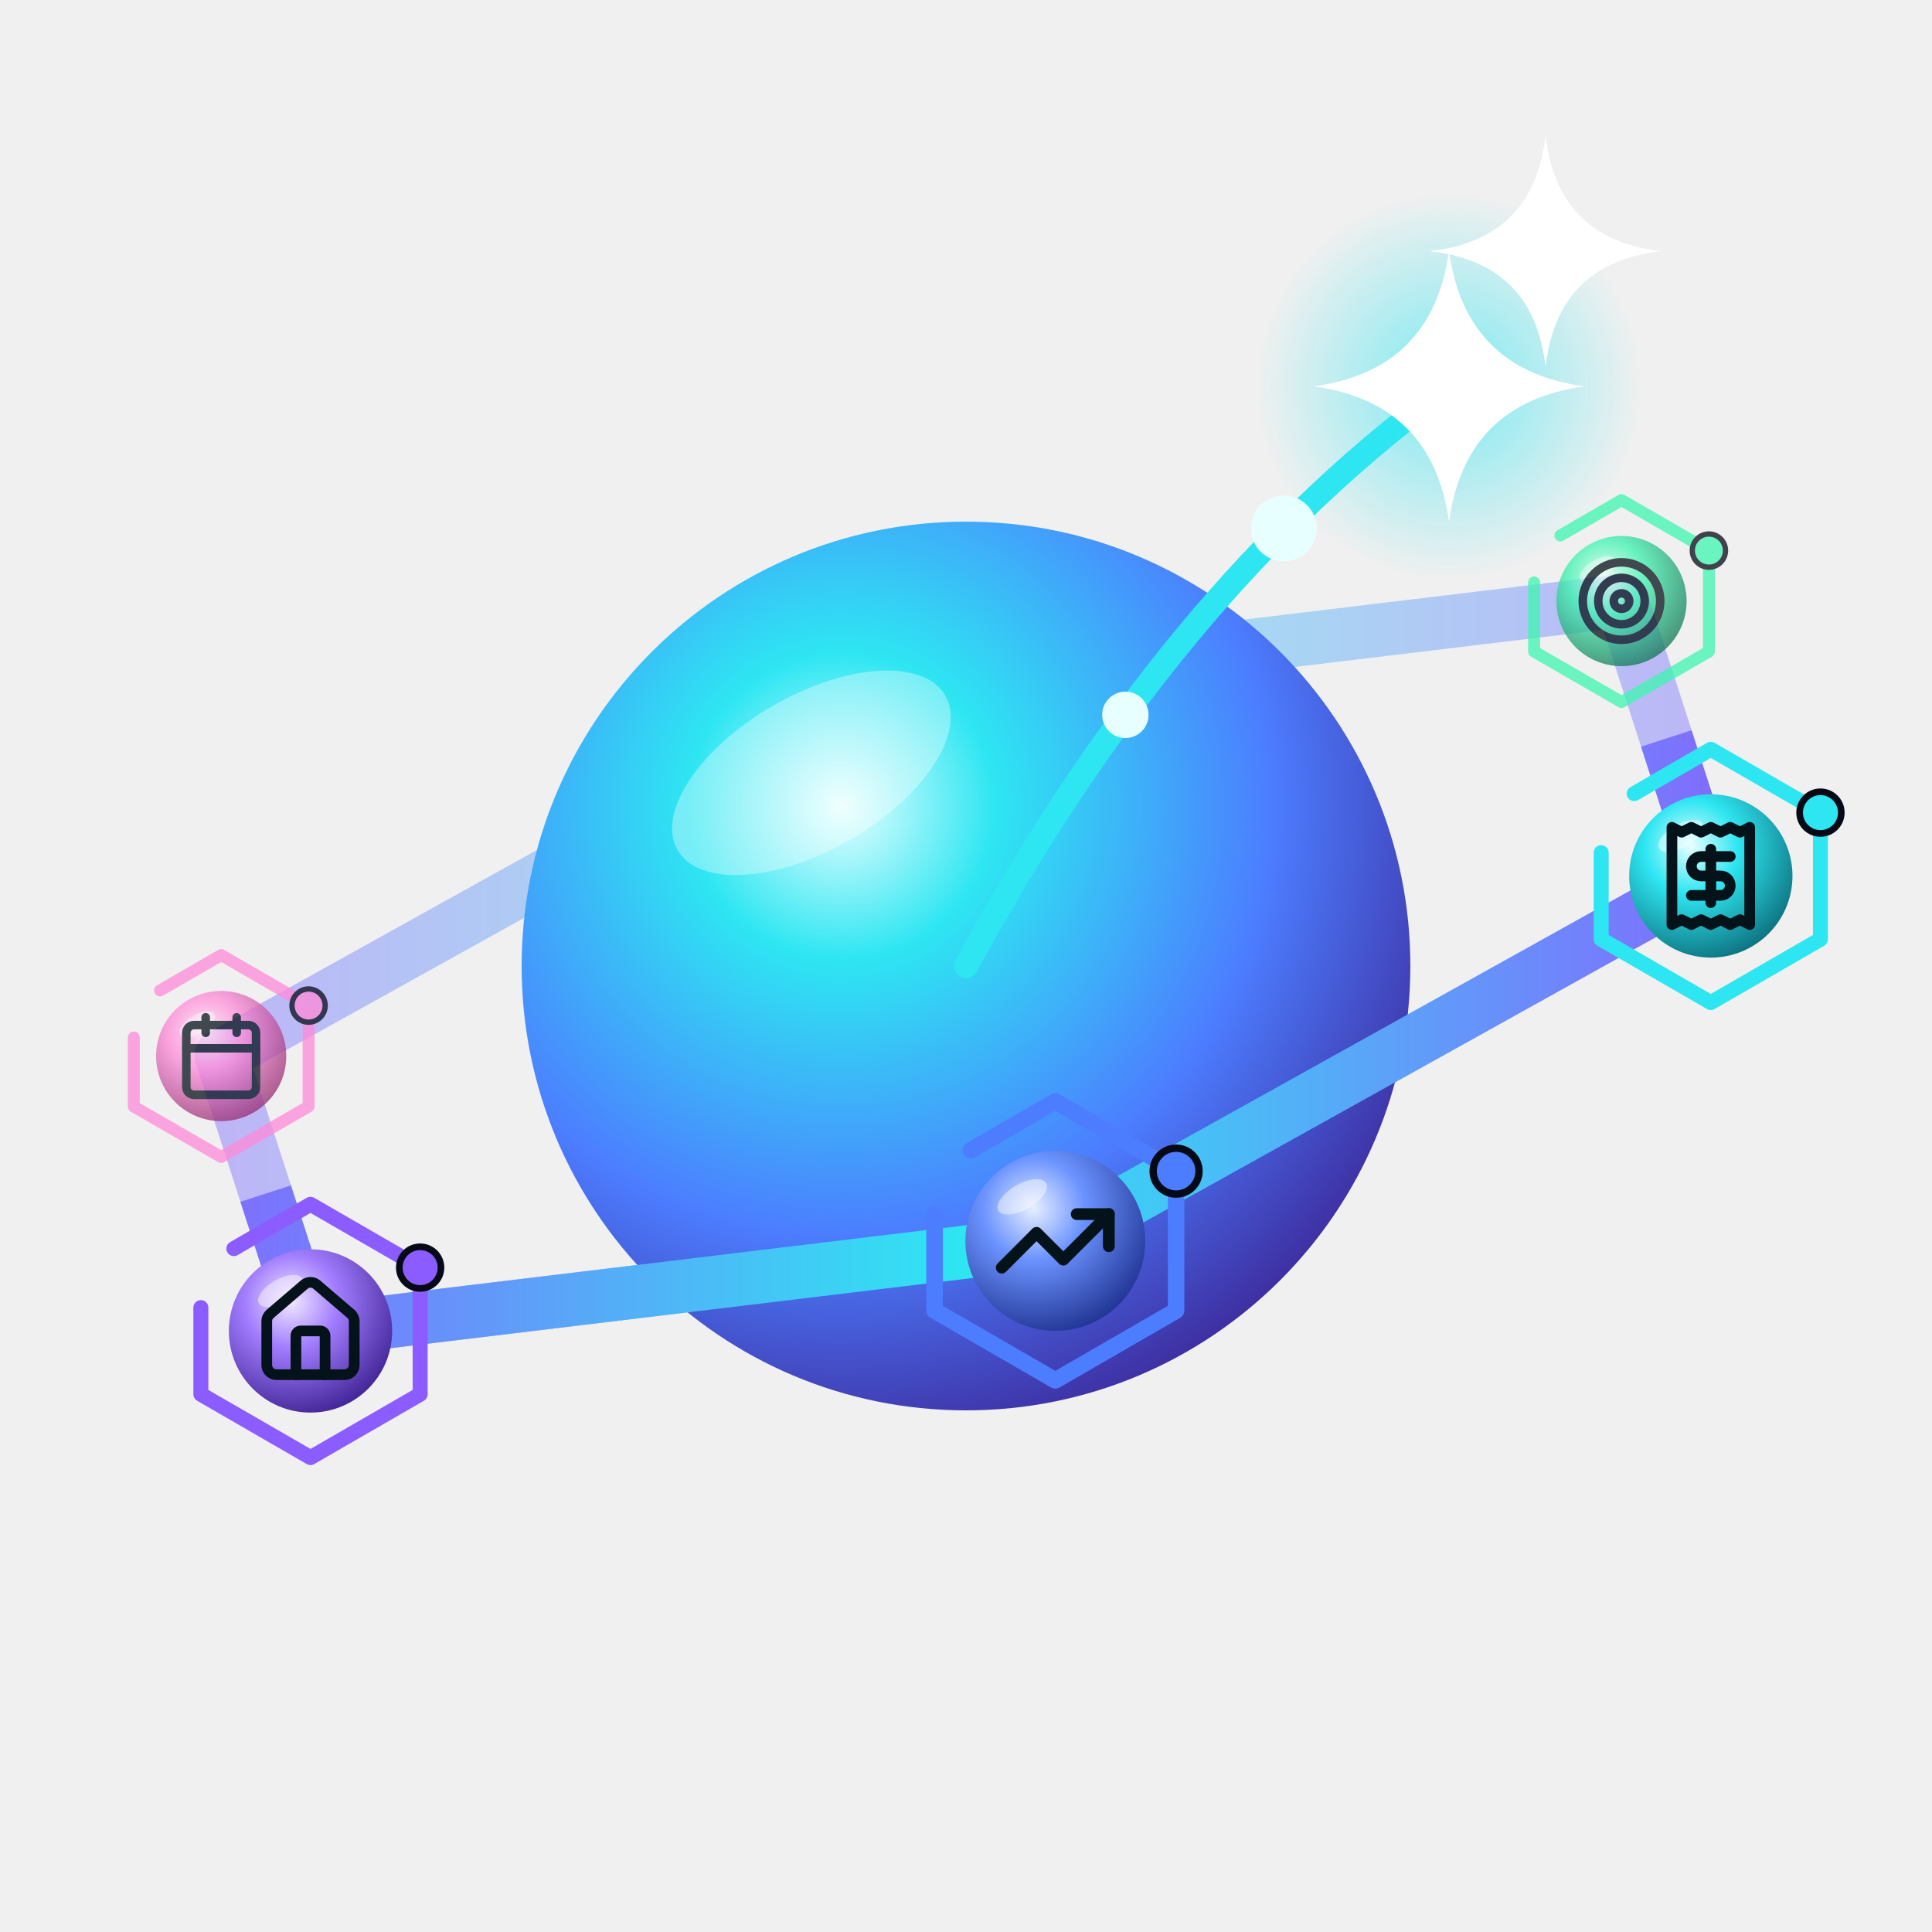
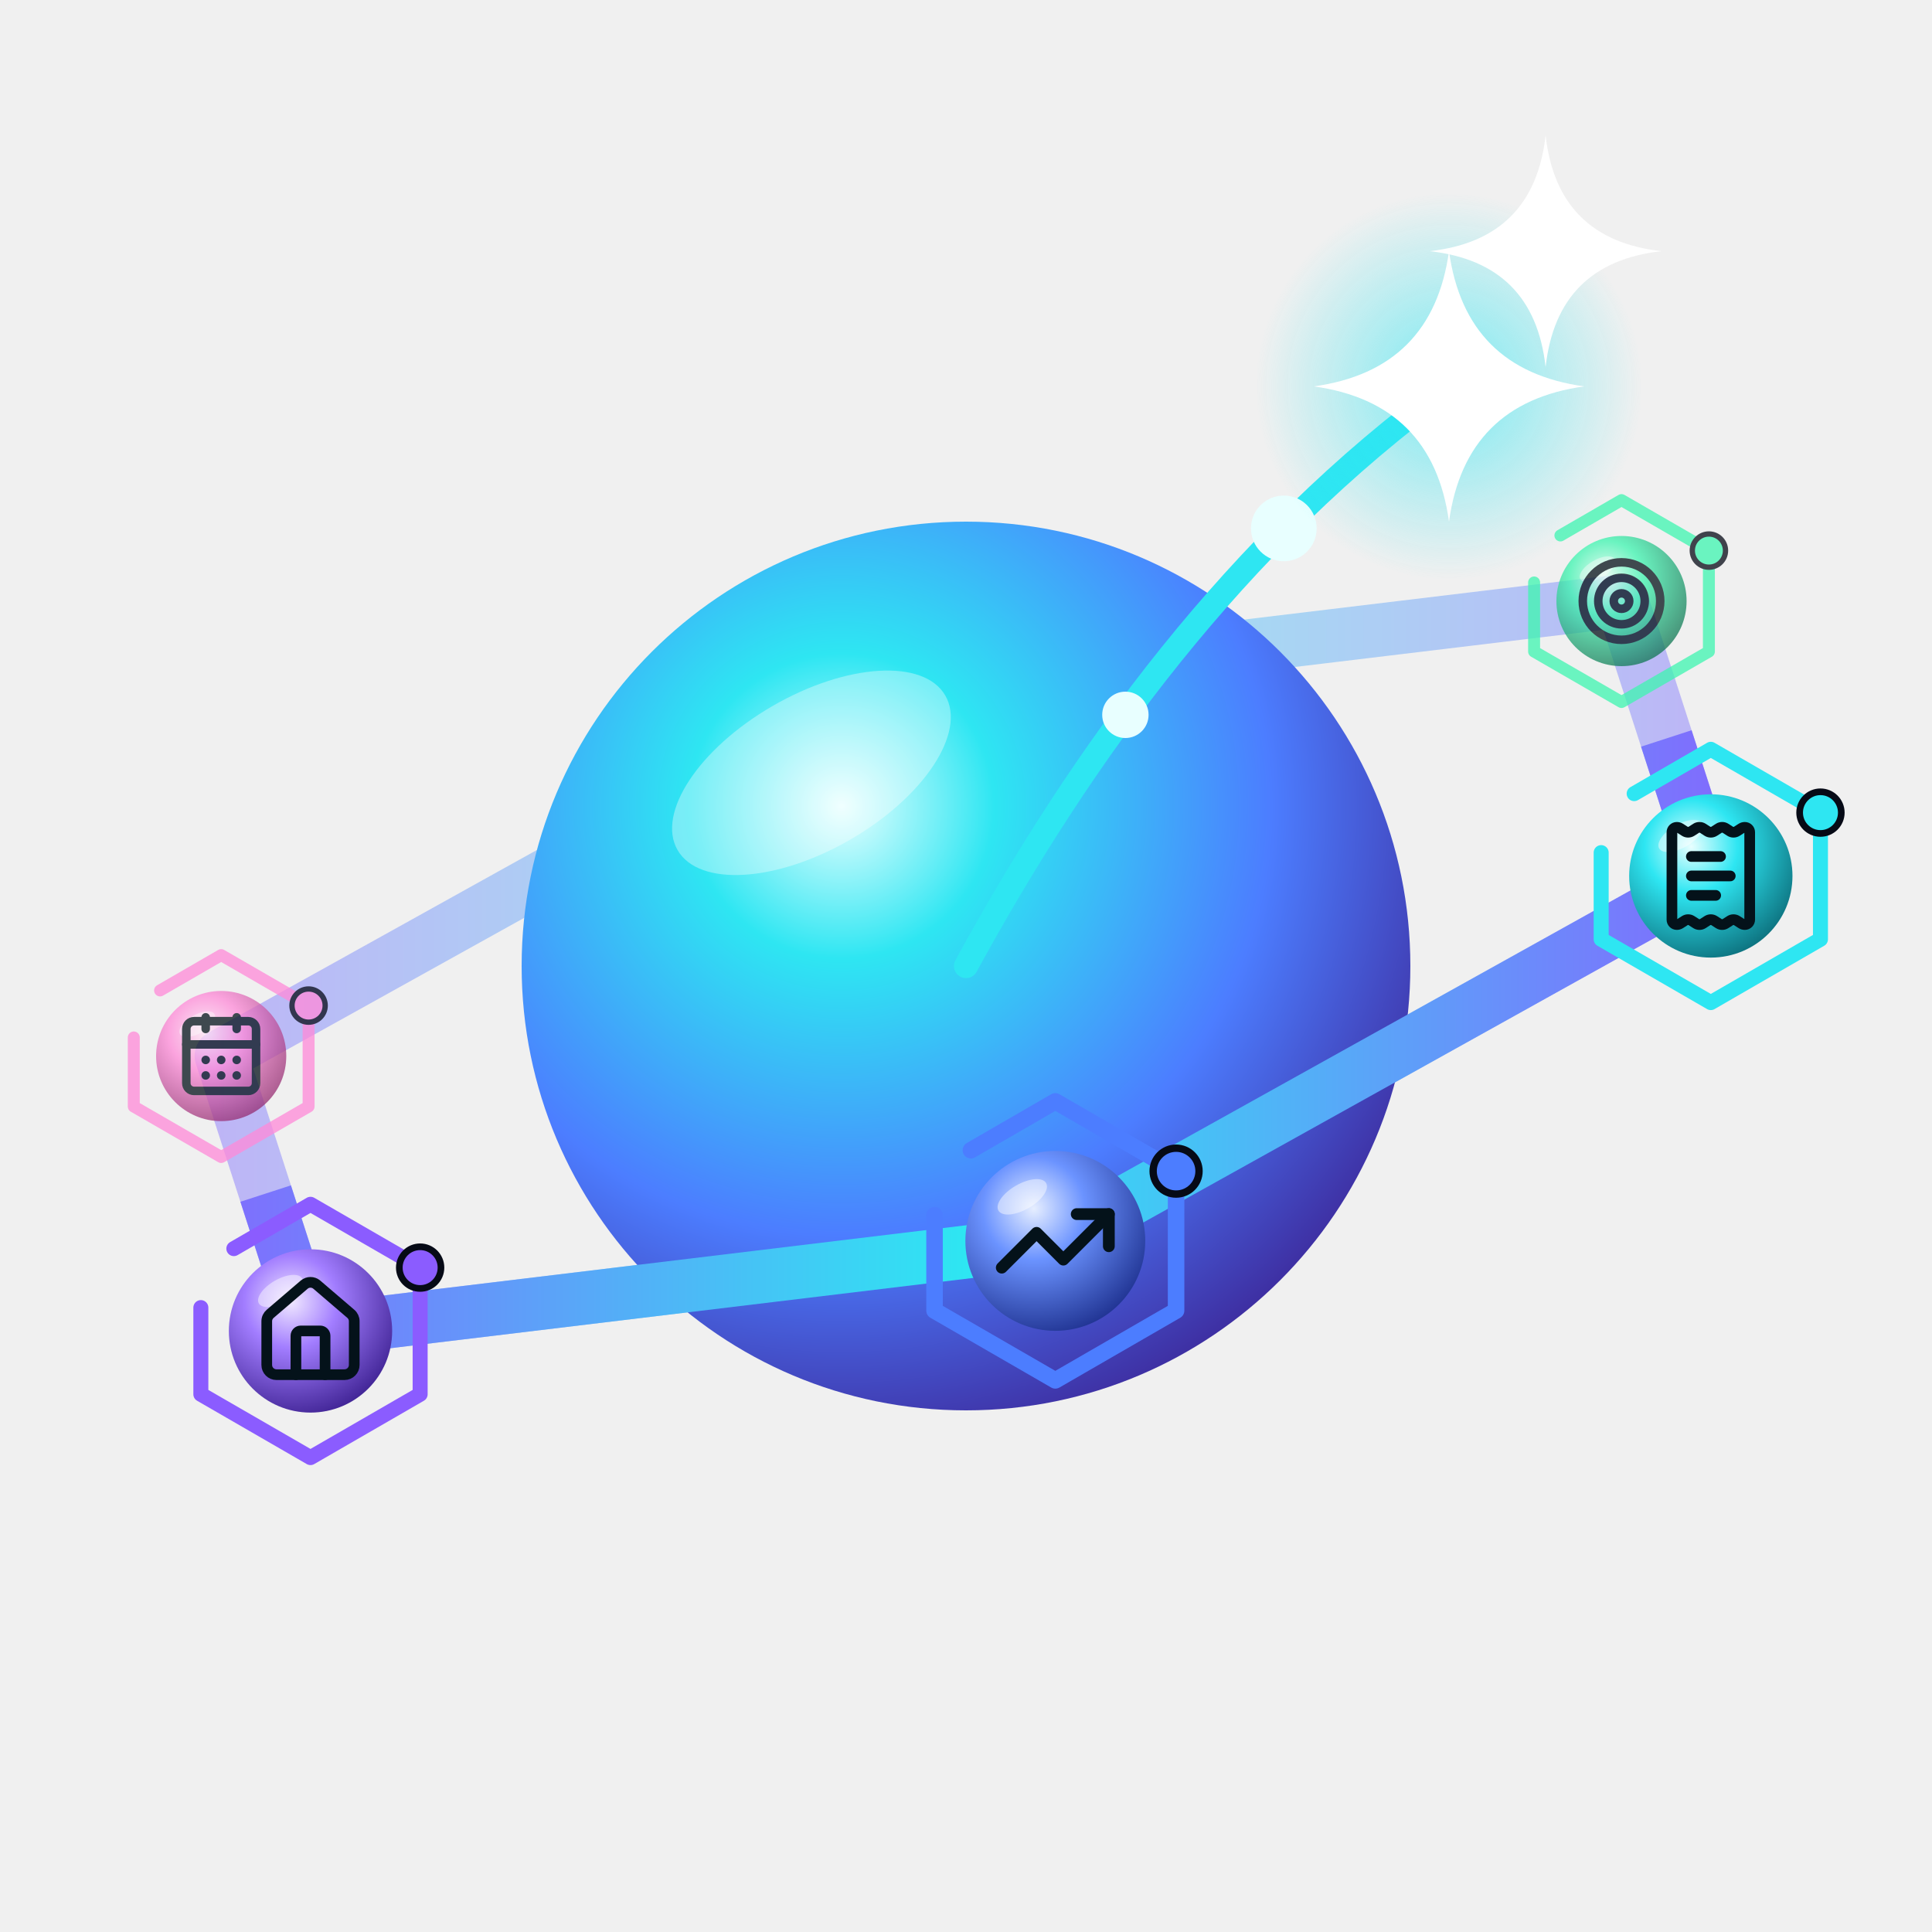
<svg xmlns="http://www.w3.org/2000/svg" viewBox="0 0 200 200">
  <defs>
    <radialGradient id="gx-planet" cx="0.36" cy="0.32" r="0.78">
      <stop offset="0" stop-color="#E8FFFF" />
      <stop offset="0.22" stop-color="#2EE6F2" />
      <stop offset="0.62" stop-color="#4C7DFF" />
      <stop offset="1" stop-color="#3B1F8F" />
    </radialGradient>
    <linearGradient id="gx-orbit" gradientUnits="userSpaceOnUse" x1="12" y1="0" x2="188" y2="0">
      <stop offset="0" stop-color="#8B5CFF" />
      <stop offset="0.5" stop-color="#2EE6F2" />
      <stop offset="1" stop-color="#8B5CFF" />
    </linearGradient>
    <clipPath id="gx-front" clipPathUnits="userSpaceOnUse">
      <rect x="-100" y="100" width="400" height="200" transform="rotate(-18 100 100)" />
    </clipPath>
    <radialGradient id="gx-glow" cx="0.5" cy="0.5" r="0.5">
      <stop offset="0" stop-color="#2EE6F2" stop-opacity="0.6" />
      <stop offset="1" stop-color="#2EE6F2" stop-opacity="0" />
    </radialGradient>
    <clipPath id="gx-planet-clip">
      <circle cx="100" cy="100" r="46" />
    </clipPath>
    <radialGradient id="gx-expenses-planet" cx="0.38" cy="0.32" r="0.75">
      <stop offset="0" stop-color="#E8FFFF" />
      <stop offset="0.38" stop-color="#2EE6F2" />
      <stop offset="1" stop-color="#0B6B78" />
    </radialGradient>
    <radialGradient id="gx-stocks-planet" cx="0.38" cy="0.32" r="0.75">
      <stop offset="0" stop-color="#E6EEFF" />
      <stop offset="0.38" stop-color="#6B93FF" />
      <stop offset="1" stop-color="#1C2E8C" />
    </radialGradient>
    <radialGradient id="gx-wealth-planet" cx="0.38" cy="0.32" r="0.75">
      <stop offset="0" stop-color="#F0E8FF" />
      <stop offset="0.38" stop-color="#A27DFF" />
      <stop offset="1" stop-color="#3B1F8F" />
    </radialGradient>
    <radialGradient id="gx-agenda-planet" cx="0.38" cy="0.32" r="0.75">
      <stop offset="0" stop-color="#FFE8F7" />
      <stop offset="0.38" stop-color="#FF8AD8" />
      <stop offset="1" stop-color="#8C2468" />
    </radialGradient>
    <radialGradient id="gx-habits-planet" cx="0.38" cy="0.32" r="0.75">
      <stop offset="0" stop-color="#E8FFF5" />
      <stop offset="0.38" stop-color="#3DF5B0" />
      <stop offset="1" stop-color="#0C6B4A" />
    </radialGradient>
  </defs>
  <g opacity="1" transform="translate(100 100) scale(1) translate(-100 -100)">
    <path d="M113.9,68.7 L167.9,62.2 L177.1,90.7 L109.2,128.5 L32.1,137.8 L22.9,109.3 L70.4,82.9" fill="none" stroke="url(#gx-orbit)" stroke-width="5.5" stroke-linecap="round" stroke-linejoin="round" opacity="0.45" />
  </g>
  <g opacity="1" transform="translate(100 100) scale(1) translate(-100 -100)">
    <g opacity="0.75" transform="translate(9.146865 95.57245) scale(0.1375)">
      <path d="M54,50.6 L100,24 L165.8,62 L165.8,138 L100,176 L34.2,138 L34.2,86" fill="none" stroke="#FF8AD8" stroke-width="9" stroke-linecap="round" stroke-linejoin="round" />
      <circle cx="100" cy="100" r="49" fill="url(#gx-agenda-planet)" />
      <ellipse cx="82" cy="76" rx="15" ry="7" fill="#FFFFFF" opacity="0.45" transform="rotate(-30 82 76)" />
      <g transform="translate(65 65) scale(2.916667)" fill="none" stroke="#04121A" stroke-width="2.2" stroke-linecap="round" stroke-linejoin="round">
-         <path d="M8 2v4" />
-         <path d="M16 2v4" />
-         <path d="M5 4h14a2 2 0 0 1 2 2v14a2 2 0 0 1-2 2H5a2 2 0 0 1-2-2V6a2 2 0 0 1 2-2z" />
-         <path d="M3 10h18" />
+         <path d="M8 2v3" />
+         <path d="M16 2v3" />
+         <path d="M5 3h14a2 2 0 0 1 2 2v14a2 2 0 0 1-2 2H5a2 2 0 0 1-2-2V5a2 2 0 0 1 2-2z" />
+         <path d="M3 9h18" />
+         <path d="M8 13h.01" />
+         <path d="M12 13h.01" />
+         <path d="M16 13h.01" />
+         <path d="M8 17h.01" />
+         <path d="M12 17h.01" />
+         <path d="M16 17h.01" />
      </g>
      <circle cx="165.8" cy="62" r="12.5" fill="#FF8AD8" stroke="#060A16" stroke-width="4" />
    </g>
    <g opacity="0.75" transform="translate(154.1073 48.47194) scale(0.1375)">
      <path d="M54,50.6 L100,24 L165.8,62 L165.8,138 L100,176 L34.2,138 L34.2,86" fill="none" stroke="#3DF5B0" stroke-width="9" stroke-linecap="round" stroke-linejoin="round" />
      <circle cx="100" cy="100" r="49" fill="url(#gx-habits-planet)" />
      <ellipse cx="82" cy="76" rx="15" ry="7" fill="#FFFFFF" opacity="0.45" transform="rotate(-30 82 76)" />
      <g transform="translate(65 65) scale(2.916667)" fill="none" stroke="#04121A" stroke-width="2.2" stroke-linecap="round" stroke-linejoin="round">
        <path d="M2 12a10 10 0 1 0 20 0a10 10 0 1 0-20 0" />
        <path d="M6 12a6 6 0 1 0 12 0a6 6 0 1 0-12 0" />
        <path d="M10 12a2 2 0 1 0 4 0a2 2 0 1 0-4 0" />
      </g>
      <circle cx="165.8" cy="62" r="12.5" fill="#3DF5B0" stroke="#060A16" stroke-width="4" />
    </g>
  </g>
  <g opacity="1" transform="translate(100 100) scale(1) translate(-100 -100)">
    <circle cx="100" cy="100" r="46" fill="url(#gx-planet)" />
    <ellipse cx="84" cy="80" rx="16" ry="8" fill="#FFFFFF" opacity="0.35" transform="rotate(-30 84 80)" />
  </g>
  <g opacity="1" transform="translate(100 100) scale(1) translate(-100 -100)">
    <path d="M113.9,68.7 L167.9,62.2 L177.1,90.7 L109.2,128.5 L32.1,137.8 L22.9,109.3 L70.4,82.9" fill="none" stroke="url(#gx-orbit)" stroke-width="5.5" stroke-linecap="round" stroke-linejoin="round" clip-path="url(#gx-front)" />
  </g>
  <g opacity="1" transform="translate(100 100) scale(1) translate(-100 -100)">
    <g opacity="1" transform="translate(159.8531 73.42755) scale(0.1725)">
      <path d="M54,50.6 L100,24 L165.8,62 L165.8,138 L100,176 L34.2,138 L34.2,86" fill="none" stroke="#2EE6F2" stroke-width="9" stroke-linecap="round" stroke-linejoin="round" />
      <circle cx="100" cy="100" r="49" fill="url(#gx-expenses-planet)" />
      <ellipse cx="82" cy="76" rx="15" ry="7" fill="#FFFFFF" opacity="0.45" transform="rotate(-30 82 76)" />
      <g transform="translate(65 65) scale(2.916667)" fill="none" stroke="#04121A" stroke-width="2.2" stroke-linecap="round" stroke-linejoin="round">
-         <path d="M4 2v20l2-1 2 1 2-1 2 1 2-1 2 1 2-1 2 1V2l-2 1-2-1-2 1-2-1-2 1-2-1-2 1Z" />
-         <path d="M16 8h-6a2 2 0 1 0 0 4h4a2 2 0 1 1 0 4H8" />
-         <path d="M12 17.5v-11" />
+         <path d="M13 16H8" />
+         <path d="M14 8H8" />
+         <path d="M16 12H8" />
+         <path d="M4 3a1 1 0 0 1 1-1 1.3 1.3 0 0 1 .7.2l.933.6a1.3 1.3 0 0 0 1.4 0l.934-.6a1.3 1.3 0 0 1 1.4 0l.933.6a1.3 1.3 0 0 0 1.4 0l.933-.6a1.3 1.3 0 0 1 1.4 0l.934.6a1.3 1.3 0 0 0 1.4 0l.933-.6A1.3 1.3 0 0 1 19 2a1 1 0 0 1 1 1v18a1 1 0 0 1-1 1 1.3 1.3 0 0 1-.7-.2l-.933-.6a1.3 1.3 0 0 0-1.4 0l-.934.6a1.3 1.3 0 0 1-1.4 0l-.933-.6a1.3 1.3 0 0 0-1.4 0l-.933.6a1.3 1.3 0 0 1-1.4 0l-.934-.6a1.3 1.3 0 0 0-1.4 0l-.933.6a1.3 1.3 0 0 1-.7.2 1 1 0 0 1-1-1z" />
      </g>
      <circle cx="165.8" cy="62" r="12.5" fill="#2EE6F2" stroke="#060A16" stroke-width="4" />
    </g>
    <g opacity="1" transform="translate(90.24579 109.4556) scale(0.19)">
      <path d="M54,50.6 L100,24 L165.8,62 L165.8,138 L100,176 L34.2,138 L34.2,86" fill="none" stroke="#4C7DFF" stroke-width="9" stroke-linecap="round" stroke-linejoin="round" />
      <circle cx="100" cy="100" r="49" fill="url(#gx-stocks-planet)" />
      <ellipse cx="82" cy="76" rx="15" ry="7" fill="#FFFFFF" opacity="0.45" transform="rotate(-30 82 76)" />
      <g transform="translate(65 65) scale(2.916667)" fill="none" stroke="#04121A" stroke-width="2.2" stroke-linecap="round" stroke-linejoin="round">
        <path d="M16 7h6v6" />
        <path d="m22 7-8.5 8.5-5-5L2 17" />
      </g>
      <circle cx="165.8" cy="62" r="12.5" fill="#4C7DFF" stroke="#060A16" stroke-width="4" />
    </g>
    <g opacity="1" transform="translate(14.89265 120.5281) scale(0.1725)">
      <path d="M54,50.6 L100,24 L165.8,62 L165.8,138 L100,176 L34.2,138 L34.2,86" fill="none" stroke="#8B5CFF" stroke-width="9" stroke-linecap="round" stroke-linejoin="round" />
      <circle cx="100" cy="100" r="49" fill="url(#gx-wealth-planet)" />
      <ellipse cx="82" cy="76" rx="15" ry="7" fill="#FFFFFF" opacity="0.45" transform="rotate(-30 82 76)" />
      <g transform="translate(65 65) scale(2.916667)" fill="none" stroke="#04121A" stroke-width="2.2" stroke-linecap="round" stroke-linejoin="round">
        <path d="M15 21v-8a1 1 0 0 0-1-1h-4a1 1 0 0 0-1 1v8" />
-         <path d="M3 10a2 2 0 0 1 .709-1.528l7-5.999a2 2 0 0 1 2.582 0l7 5.999A2 2 0 0 1 21 10v9a2 2 0 0 1-2 2H5a2 2 0 0 1-2-2z" />
+         <path d="M3 10a2 2 0 0 1 .709-1.528l7-6a2 2 0 0 1 2.582 0l7 6A2 2 0 0 1 21 10v9a2 2 0 0 1-2 2H5a2 2 0 0 1-2-2z" />
      </g>
      <circle cx="165.8" cy="62" r="12.5" fill="#8B5CFF" stroke="#060A16" stroke-width="4" />
    </g>
  </g>
  <path d="M100,100 C112,78 128,56 150,40" fill="none" stroke="#2EE6F2" stroke-width="2.5" stroke-linecap="round" stroke-linejoin="round" />
  <g opacity="1" fill="#E8FFFF">
    <circle cx="116.5" cy="74" r="2.4" />
    <circle cx="132.9" cy="54.7" r="3.4" />
  </g>
  <g opacity="1" transform="translate(150 40) rotate(0) scale(1)">
    <circle r="20" fill="url(#gx-glow)" />
    <path d="M0,-14 Q1.7,-1.7 14,0 Q1.7,1.7 0,14 Q-1.7,1.7 -14,0 Q-1.7,-1.7 0,-14 Z" fill="#FFFFFF" />
  </g>
  <path d="M160,14 Q161.2,24.8 172,26 Q161.2,27.2 160,38 Q158.8,27.2 148,26 Q158.8,24.8 160,14 Z" fill="#FFFFFF" transform="translate(160 26) scale(1) translate(-160 -26)" />
</svg>
